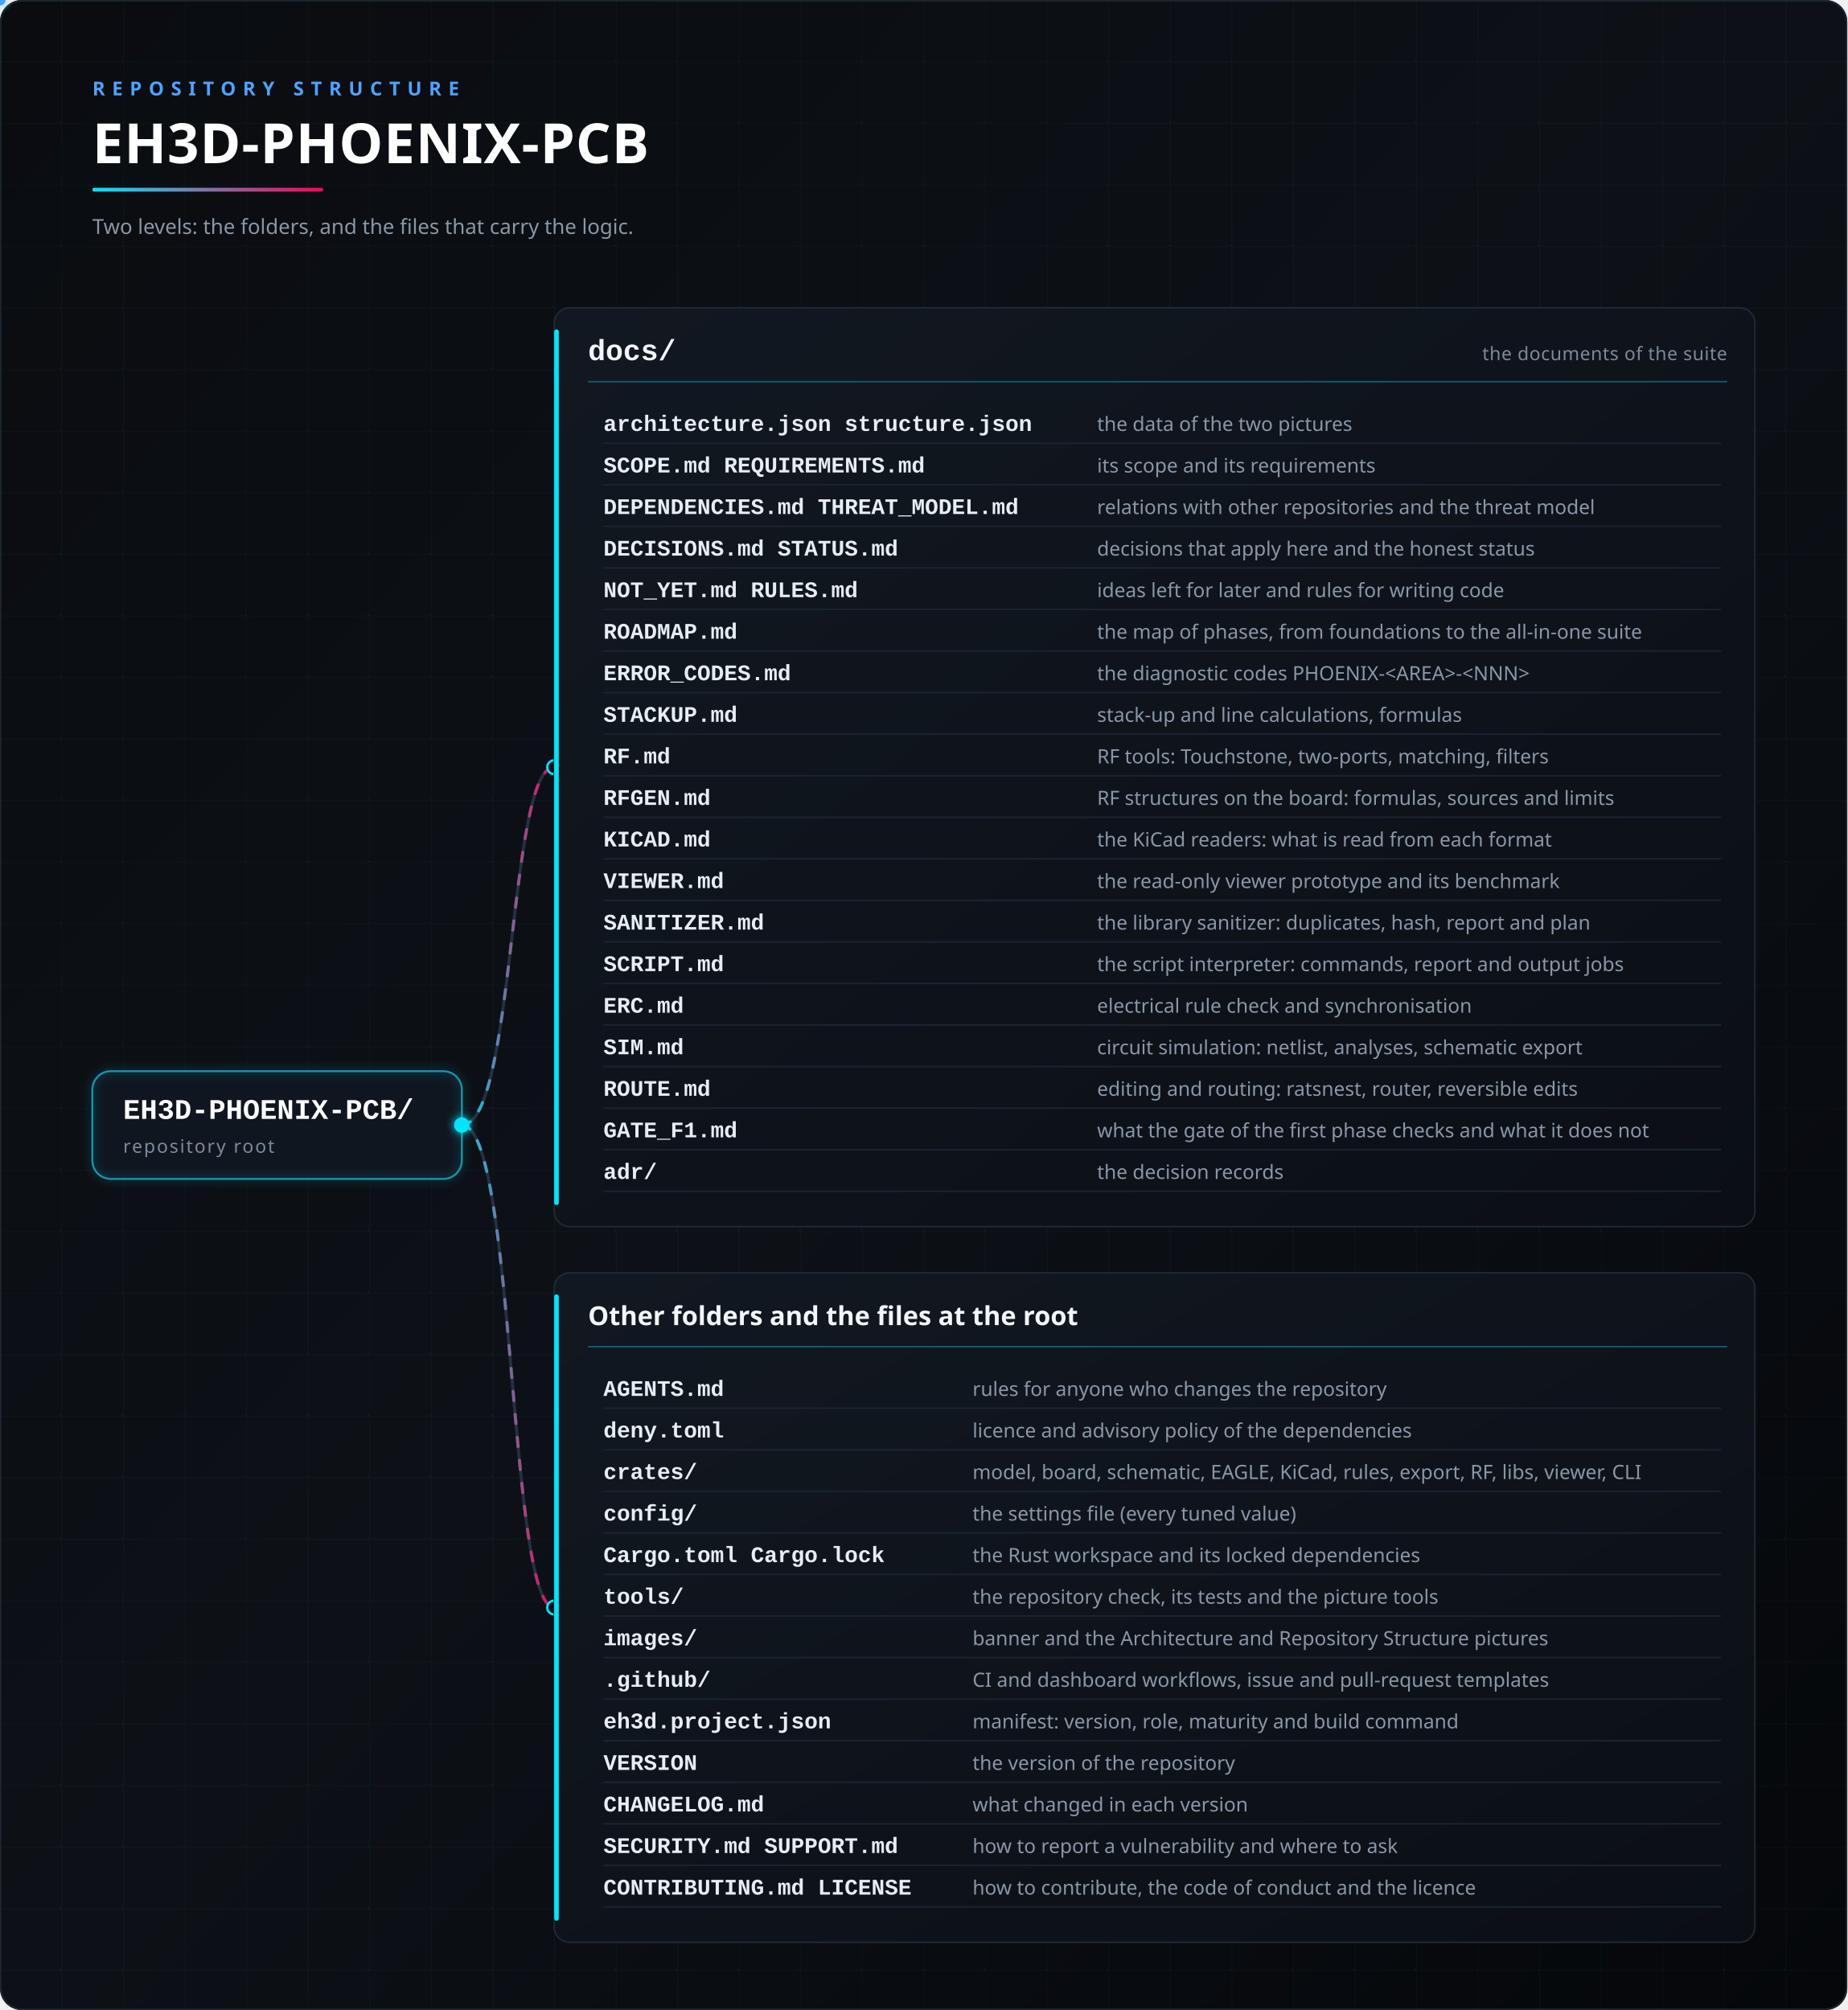
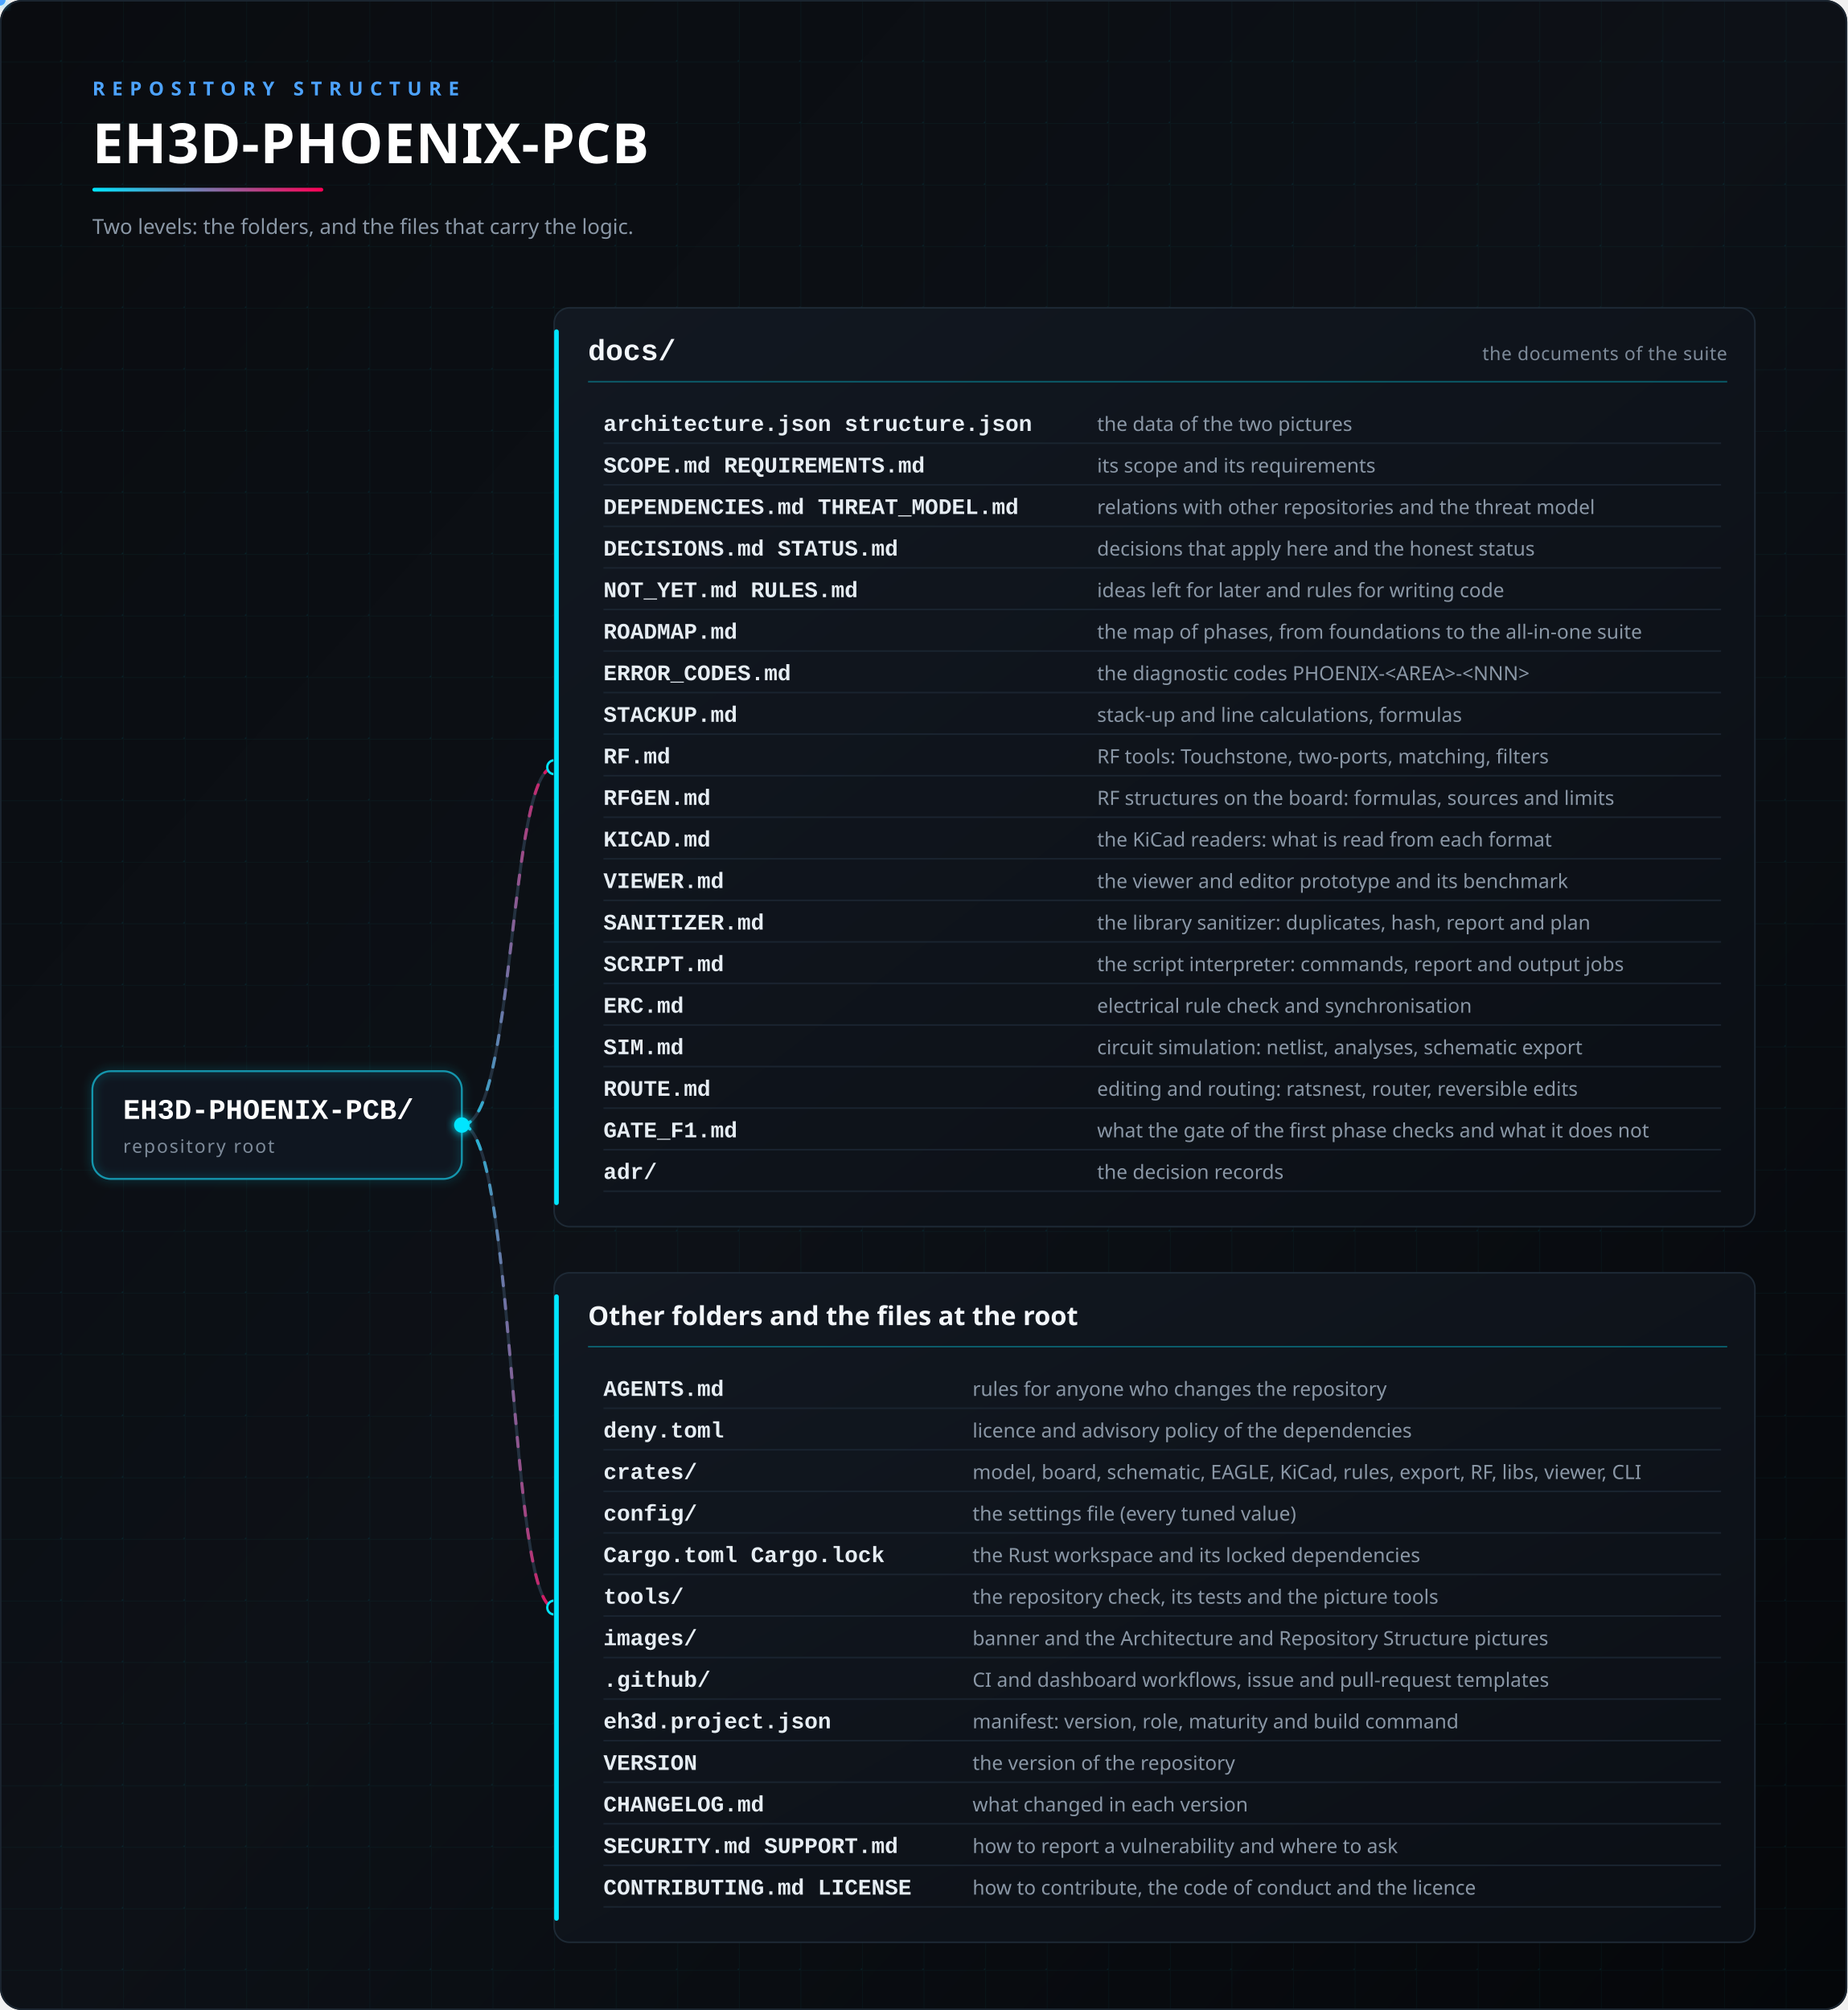
<svg xmlns="http://www.w3.org/2000/svg" viewBox="0 0 1200 1306" width="100%" role="img" aria-labelledby="t d">
  <defs>
    <linearGradient id="bg" x1="0" y1="0" x2="1" y2="1">
      <stop offset="0" stop-color="#0A0C10" />
      <stop offset="0.5" stop-color="#0D1117" />
      <stop offset="1" stop-color="#05070A" />
    </linearGradient>
    <linearGradient id="card" x1="0" y1="0" x2="1" y2="1">
      <stop offset="0" stop-color="#121821" />
      <stop offset="1" stop-color="#0B0F15" />
    </linearGradient>
    <linearGradient id="line" x1="0" y1="0" x2="1" y2="0">
      <stop offset="0" stop-color="#00E5FF" />
      <stop offset="1" stop-color="#FF0055" />
    </linearGradient>
    <filter id="glow" x="-50%" y="-50%" width="200%" height="200%">
      <feGaussianBlur stdDeviation="3" result="b" />
      <feMerge>
        <feMergeNode in="b" />
        <feMergeNode in="SourceGraphic" />
      </feMerge>
    </filter>
    <pattern id="grid" width="40" height="40" patternUnits="userSpaceOnUse">
      <path d="M40 0H0V40" fill="none" stroke="#00E5FF" stroke-opacity="0.035" />
      <circle cx="40" cy="40" r="1" fill="#00E5FF" fill-opacity="0.09" />
    </pattern>
  </defs>
  <rect width="1200" height="1306" rx="14" fill="url(#bg)" />
  <rect width="1200" height="1306" rx="14" fill="url(#grid)" />
  <rect x="0.5" y="0.5" width="1199" height="1305" rx="14" fill="none" stroke="#1B2530" />
  <text x="60" y="62" font-family="'Segoe UI','Noto Sans','Noto Sans CJK SC','Microsoft YaHei','Yu Gothic','Helvetica Neue',Helvetica,Arial,sans-serif" font-size="12.5" font-weight="600" fill="#4DA3FF" text-anchor="start" letter-spacing="4.5">REPOSITORY STRUCTURE</text>
  <text x="60" y="106" font-family="'Segoe UI','Noto Sans','Noto Sans CJK SC','Microsoft YaHei','Yu Gothic','Helvetica Neue',Helvetica,Arial,sans-serif" font-size="36" font-weight="700" fill="#FFFFFF" text-anchor="start" letter-spacing="0.5">EH3D-PHOENIX-PCB</text>
  <rect x="60" y="122" width="150" height="2.5" rx="1.25" fill="url(#line)">
    <animate attributeName="width" values="40;150;150" keyTimes="0;0.4;1" dur="3s" repeatCount="indefinite" />
  </rect>
  <text x="60" y="152" font-family="'Segoe UI','Noto Sans','Noto Sans CJK SC','Microsoft YaHei','Yu Gothic','Helvetica Neue',Helvetica,Arial,sans-serif" font-size="13.5" font-weight="400" fill="#8A97A6" text-anchor="start">Two levels: the folders, and the files that carry the logic.</text>
  <path id="c0" d="M300,731 C335,731 330,498.5 360,498.5" fill="none" stroke="#243140" stroke-width="2" />
  <path d="M300,731 C335,731 330,498.5 360,498.5" fill="none" stroke="url(#line)" stroke-width="2" stroke-linecap="round" stroke-dasharray="6 9" opacity="0.9">
    <animate attributeName="stroke-dashoffset" from="0" to="-30" dur="1.6s" repeatCount="indefinite" />
  </path>
  <circle cx="360" cy="498.5" r="4.5" fill="#0D1117" stroke="#00E5FF" stroke-width="1.5" />
  <path id="c1" d="M300,731 C335,731 330,1044.5 360,1044.5" fill="none" stroke="#243140" stroke-width="2" />
  <path d="M300,731 C335,731 330,1044.5 360,1044.5" fill="none" stroke="url(#line)" stroke-width="2" stroke-linecap="round" stroke-dasharray="6 9" opacity="0.9">
    <animate attributeName="stroke-dashoffset" from="0" to="-30" dur="1.6s" repeatCount="indefinite" />
  </path>
  <circle cx="360" cy="1044.5" r="4.5" fill="#0D1117" stroke="#00E5FF" stroke-width="1.5" />
  <circle r="3.5" fill="#00E5FF" filter="url(#glow)">
    <animateMotion dur="3.4s" repeatCount="indefinite">
      <mpath href="#c0" />
    </animateMotion>
  </circle>
  <circle r="3.5" fill="#4DA3FF" filter="url(#glow)">
    <animateMotion dur="4.2s" repeatCount="indefinite">
      <mpath href="#c1" />
    </animateMotion>
  </circle>
  <rect x="60" y="696" width="240" height="70" rx="12" fill="#0F1620" stroke="#2A3A4C" stroke-width="1.2" />
  <rect x="60" y="696" width="240" height="70" rx="12" fill="none" stroke="#00E5FF" stroke-opacity="0.5" stroke-width="1.2" filter="url(#glow)">
    <animate attributeName="stroke-opacity" values="0.15;0.6;0.15" dur="3.6s" repeatCount="indefinite" />
  </rect>
  <text x="80" y="727" font-family="'JetBrains Mono','Cascadia Code','SFMono-Regular',Consolas,'Liberation Mono',monospace" font-size="18.5" font-weight="700" fill="#FFFFFF" text-anchor="start">EH3D-PHOENIX-PCB/</text>
  <text x="80" y="749" font-family="'Segoe UI','Noto Sans','Noto Sans CJK SC','Microsoft YaHei','Yu Gothic','Helvetica Neue',Helvetica,Arial,sans-serif" font-size="12" font-weight="400" fill="#7D8A99" text-anchor="start" letter-spacing="1">repository root</text>
  <circle cx="300" cy="731" r="5" fill="#00E5FF" filter="url(#glow)" />
  <rect x="360" y="200" width="780" height="597" rx="10" fill="url(#card)" stroke="#1E2A36" stroke-width="1" />
  <rect x="360" y="214" width="3" height="569" rx="1.5" fill="#00E5FF">
    <animate attributeName="opacity" values="0.55;1;0.55" dur="4s" begin="0s" repeatCount="indefinite" />
  </rect>
  <text x="382" y="234" font-family="'JetBrains Mono','Cascadia Code','SFMono-Regular',Consolas,'Liberation Mono',monospace" font-size="19" font-weight="700" fill="#F2F6FA" text-anchor="start">docs/</text>
  <text x="1122" y="234" font-family="'Segoe UI','Noto Sans','Noto Sans CJK SC','Microsoft YaHei','Yu Gothic','Helvetica Neue',Helvetica,Arial,sans-serif" font-size="12" font-weight="400" fill="#7D8A99" text-anchor="end" letter-spacing="0.3">the documents of the suite</text>
  <line x1="382" y1="248" x2="1122" y2="248" stroke="#00E5FF" stroke-opacity="0.35" stroke-width="1" />
  <text x="392" y="280" font-family="'JetBrains Mono','Cascadia Code','SFMono-Regular',Consolas,'Liberation Mono',monospace" font-size="14.5" font-weight="600" fill="#E6EDF3" text-anchor="start">architecture.json  structure.json</text>
  <text x="712.67" y="280" font-family="'Segoe UI','Noto Sans','Noto Sans CJK SC','Microsoft YaHei','Yu Gothic','Helvetica Neue',Helvetica,Arial,sans-serif" font-size="12.8" font-weight="400" fill="#8A97A6" text-anchor="start">the data of the two pictures</text>
  <line x1="392" y1="288" x2="1118" y2="288" stroke="#1A2430" stroke-width="1" />
  <text x="392" y="307" font-family="'JetBrains Mono','Cascadia Code','SFMono-Regular',Consolas,'Liberation Mono',monospace" font-size="14.5" font-weight="600" fill="#E6EDF3" text-anchor="start">SCOPE.md  REQUIREMENTS.md</text>
  <text x="712.67" y="307" font-family="'Segoe UI','Noto Sans','Noto Sans CJK SC','Microsoft YaHei','Yu Gothic','Helvetica Neue',Helvetica,Arial,sans-serif" font-size="12.8" font-weight="400" fill="#8A97A6" text-anchor="start">its scope and its requirements</text>
  <line x1="392" y1="315" x2="1118" y2="315" stroke="#1A2430" stroke-width="1" />
  <text x="392" y="334" font-family="'JetBrains Mono','Cascadia Code','SFMono-Regular',Consolas,'Liberation Mono',monospace" font-size="14.5" font-weight="600" fill="#E6EDF3" text-anchor="start">DEPENDENCIES.md  THREAT_MODEL.md</text>
  <text x="712.67" y="334" font-family="'Segoe UI','Noto Sans','Noto Sans CJK SC','Microsoft YaHei','Yu Gothic','Helvetica Neue',Helvetica,Arial,sans-serif" font-size="12.8" font-weight="400" fill="#8A97A6" text-anchor="start">relations with other repositories and the threat model</text>
  <line x1="392" y1="342" x2="1118" y2="342" stroke="#1A2430" stroke-width="1" />
  <text x="392" y="361" font-family="'JetBrains Mono','Cascadia Code','SFMono-Regular',Consolas,'Liberation Mono',monospace" font-size="14.5" font-weight="600" fill="#E6EDF3" text-anchor="start">DECISIONS.md  STATUS.md</text>
  <text x="712.67" y="361" font-family="'Segoe UI','Noto Sans','Noto Sans CJK SC','Microsoft YaHei','Yu Gothic','Helvetica Neue',Helvetica,Arial,sans-serif" font-size="12.8" font-weight="400" fill="#8A97A6" text-anchor="start">decisions that apply here and the honest status</text>
  <line x1="392" y1="369" x2="1118" y2="369" stroke="#1A2430" stroke-width="1" />
  <text x="392" y="388" font-family="'JetBrains Mono','Cascadia Code','SFMono-Regular',Consolas,'Liberation Mono',monospace" font-size="14.5" font-weight="600" fill="#E6EDF3" text-anchor="start">NOT_YET.md  RULES.md</text>
  <text x="712.67" y="388" font-family="'Segoe UI','Noto Sans','Noto Sans CJK SC','Microsoft YaHei','Yu Gothic','Helvetica Neue',Helvetica,Arial,sans-serif" font-size="12.8" font-weight="400" fill="#8A97A6" text-anchor="start">ideas left for later and rules for writing code</text>
  <line x1="392" y1="396" x2="1118" y2="396" stroke="#1A2430" stroke-width="1" />
  <text x="392" y="415" font-family="'JetBrains Mono','Cascadia Code','SFMono-Regular',Consolas,'Liberation Mono',monospace" font-size="14.5" font-weight="600" fill="#E6EDF3" text-anchor="start">ROADMAP.md</text>
  <text x="712.67" y="415" font-family="'Segoe UI','Noto Sans','Noto Sans CJK SC','Microsoft YaHei','Yu Gothic','Helvetica Neue',Helvetica,Arial,sans-serif" font-size="12.8" font-weight="400" fill="#8A97A6" text-anchor="start">the map of phases, from foundations to the all-in-one suite</text>
  <line x1="392" y1="423" x2="1118" y2="423" stroke="#1A2430" stroke-width="1" />
  <text x="392" y="442" font-family="'JetBrains Mono','Cascadia Code','SFMono-Regular',Consolas,'Liberation Mono',monospace" font-size="14.5" font-weight="600" fill="#E6EDF3" text-anchor="start">ERROR_CODES.md</text>
  <text x="712.67" y="442" font-family="'Segoe UI','Noto Sans','Noto Sans CJK SC','Microsoft YaHei','Yu Gothic','Helvetica Neue',Helvetica,Arial,sans-serif" font-size="12.8" font-weight="400" fill="#8A97A6" text-anchor="start">the diagnostic codes PHOENIX-&lt;AREA&gt;-&lt;NNN&gt;</text>
  <line x1="392" y1="450" x2="1118" y2="450" stroke="#1A2430" stroke-width="1" />
  <text x="392" y="469" font-family="'JetBrains Mono','Cascadia Code','SFMono-Regular',Consolas,'Liberation Mono',monospace" font-size="14.5" font-weight="600" fill="#E6EDF3" text-anchor="start">STACKUP.md</text>
  <text x="712.67" y="469" font-family="'Segoe UI','Noto Sans','Noto Sans CJK SC','Microsoft YaHei','Yu Gothic','Helvetica Neue',Helvetica,Arial,sans-serif" font-size="12.8" font-weight="400" fill="#8A97A6" text-anchor="start">stack-up and line calculations, formulas</text>
  <line x1="392" y1="477" x2="1118" y2="477" stroke="#1A2430" stroke-width="1" />
  <text x="392" y="496" font-family="'JetBrains Mono','Cascadia Code','SFMono-Regular',Consolas,'Liberation Mono',monospace" font-size="14.5" font-weight="600" fill="#E6EDF3" text-anchor="start">RF.md</text>
  <text x="712.67" y="496" font-family="'Segoe UI','Noto Sans','Noto Sans CJK SC','Microsoft YaHei','Yu Gothic','Helvetica Neue',Helvetica,Arial,sans-serif" font-size="12.8" font-weight="400" fill="#8A97A6" text-anchor="start">RF tools: Touchstone, two-ports, matching, filters</text>
  <line x1="392" y1="504" x2="1118" y2="504" stroke="#1A2430" stroke-width="1" />
  <text x="392" y="523" font-family="'JetBrains Mono','Cascadia Code','SFMono-Regular',Consolas,'Liberation Mono',monospace" font-size="14.5" font-weight="600" fill="#E6EDF3" text-anchor="start">RFGEN.md</text>
  <text x="712.67" y="523" font-family="'Segoe UI','Noto Sans','Noto Sans CJK SC','Microsoft YaHei','Yu Gothic','Helvetica Neue',Helvetica,Arial,sans-serif" font-size="12.8" font-weight="400" fill="#8A97A6" text-anchor="start">RF structures on the board: formulas, sources and limits</text>
  <line x1="392" y1="531" x2="1118" y2="531" stroke="#1A2430" stroke-width="1" />
  <text x="392" y="550" font-family="'JetBrains Mono','Cascadia Code','SFMono-Regular',Consolas,'Liberation Mono',monospace" font-size="14.5" font-weight="600" fill="#E6EDF3" text-anchor="start">KICAD.md</text>
  <text x="712.67" y="550" font-family="'Segoe UI','Noto Sans','Noto Sans CJK SC','Microsoft YaHei','Yu Gothic','Helvetica Neue',Helvetica,Arial,sans-serif" font-size="12.8" font-weight="400" fill="#8A97A6" text-anchor="start">the KiCad readers: what is read from each format</text>
  <line x1="392" y1="558" x2="1118" y2="558" stroke="#1A2430" stroke-width="1" />
  <text x="392" y="577" font-family="'JetBrains Mono','Cascadia Code','SFMono-Regular',Consolas,'Liberation Mono',monospace" font-size="14.5" font-weight="600" fill="#E6EDF3" text-anchor="start">VIEWER.md</text>
-   <text x="712.67" y="577" font-family="'Segoe UI','Noto Sans','Noto Sans CJK SC','Microsoft YaHei','Yu Gothic','Helvetica Neue',Helvetica,Arial,sans-serif" font-size="12.8" font-weight="400" fill="#8A97A6" text-anchor="start">the read-only viewer prototype and its benchmark</text>
+   <text x="712.67" y="577" font-family="'Segoe UI','Noto Sans','Noto Sans CJK SC','Microsoft YaHei','Yu Gothic','Helvetica Neue',Helvetica,Arial,sans-serif" font-size="12.8" font-weight="400" fill="#8A97A6" text-anchor="start">the viewer and editor prototype and its benchmark</text>
  <line x1="392" y1="585" x2="1118" y2="585" stroke="#1A2430" stroke-width="1" />
  <text x="392" y="604" font-family="'JetBrains Mono','Cascadia Code','SFMono-Regular',Consolas,'Liberation Mono',monospace" font-size="14.5" font-weight="600" fill="#E6EDF3" text-anchor="start">SANITIZER.md</text>
  <text x="712.67" y="604" font-family="'Segoe UI','Noto Sans','Noto Sans CJK SC','Microsoft YaHei','Yu Gothic','Helvetica Neue',Helvetica,Arial,sans-serif" font-size="12.8" font-weight="400" fill="#8A97A6" text-anchor="start">the library sanitizer: duplicates, hash, report and plan</text>
  <line x1="392" y1="612" x2="1118" y2="612" stroke="#1A2430" stroke-width="1" />
  <text x="392" y="631" font-family="'JetBrains Mono','Cascadia Code','SFMono-Regular',Consolas,'Liberation Mono',monospace" font-size="14.5" font-weight="600" fill="#E6EDF3" text-anchor="start">SCRIPT.md</text>
  <text x="712.67" y="631" font-family="'Segoe UI','Noto Sans','Noto Sans CJK SC','Microsoft YaHei','Yu Gothic','Helvetica Neue',Helvetica,Arial,sans-serif" font-size="12.8" font-weight="400" fill="#8A97A6" text-anchor="start">the script interpreter: commands, report and output jobs</text>
  <line x1="392" y1="639" x2="1118" y2="639" stroke="#1A2430" stroke-width="1" />
  <text x="392" y="658" font-family="'JetBrains Mono','Cascadia Code','SFMono-Regular',Consolas,'Liberation Mono',monospace" font-size="14.5" font-weight="600" fill="#E6EDF3" text-anchor="start">ERC.md</text>
  <text x="712.67" y="658" font-family="'Segoe UI','Noto Sans','Noto Sans CJK SC','Microsoft YaHei','Yu Gothic','Helvetica Neue',Helvetica,Arial,sans-serif" font-size="12.8" font-weight="400" fill="#8A97A6" text-anchor="start">electrical rule check and synchronisation</text>
  <line x1="392" y1="666" x2="1118" y2="666" stroke="#1A2430" stroke-width="1" />
  <text x="392" y="685" font-family="'JetBrains Mono','Cascadia Code','SFMono-Regular',Consolas,'Liberation Mono',monospace" font-size="14.5" font-weight="600" fill="#E6EDF3" text-anchor="start">SIM.md</text>
  <text x="712.67" y="685" font-family="'Segoe UI','Noto Sans','Noto Sans CJK SC','Microsoft YaHei','Yu Gothic','Helvetica Neue',Helvetica,Arial,sans-serif" font-size="12.8" font-weight="400" fill="#8A97A6" text-anchor="start">circuit simulation: netlist, analyses, schematic export</text>
  <line x1="392" y1="693" x2="1118" y2="693" stroke="#1A2430" stroke-width="1" />
  <text x="392" y="712" font-family="'JetBrains Mono','Cascadia Code','SFMono-Regular',Consolas,'Liberation Mono',monospace" font-size="14.5" font-weight="600" fill="#E6EDF3" text-anchor="start">ROUTE.md</text>
  <text x="712.67" y="712" font-family="'Segoe UI','Noto Sans','Noto Sans CJK SC','Microsoft YaHei','Yu Gothic','Helvetica Neue',Helvetica,Arial,sans-serif" font-size="12.8" font-weight="400" fill="#8A97A6" text-anchor="start">editing and routing: ratsnest, router, reversible edits</text>
  <line x1="392" y1="720" x2="1118" y2="720" stroke="#1A2430" stroke-width="1" />
  <text x="392" y="739" font-family="'JetBrains Mono','Cascadia Code','SFMono-Regular',Consolas,'Liberation Mono',monospace" font-size="14.5" font-weight="600" fill="#E6EDF3" text-anchor="start">GATE_F1.md</text>
  <text x="712.67" y="739" font-family="'Segoe UI','Noto Sans','Noto Sans CJK SC','Microsoft YaHei','Yu Gothic','Helvetica Neue',Helvetica,Arial,sans-serif" font-size="12.8" font-weight="400" fill="#8A97A6" text-anchor="start">what the gate of the first phase checks and what it does not</text>
  <line x1="392" y1="747" x2="1118" y2="747" stroke="#1A2430" stroke-width="1" />
  <text x="392" y="766" font-family="'JetBrains Mono','Cascadia Code','SFMono-Regular',Consolas,'Liberation Mono',monospace" font-size="14.5" font-weight="600" fill="#E6EDF3" text-anchor="start">adr/</text>
  <text x="712.67" y="766" font-family="'Segoe UI','Noto Sans','Noto Sans CJK SC','Microsoft YaHei','Yu Gothic','Helvetica Neue',Helvetica,Arial,sans-serif" font-size="12.8" font-weight="400" fill="#8A97A6" text-anchor="start">the decision records</text>
  <line x1="392" y1="774" x2="1118" y2="774" stroke="#1A2430" stroke-width="1" />
  <rect x="360" y="827" width="780" height="435" rx="10" fill="url(#card)" stroke="#1E2A36" stroke-width="1" />
  <rect x="360" y="841" width="3" height="407" rx="1.5" fill="#00E5FF">
    <animate attributeName="opacity" values="0.55;1;0.55" dur="4s" begin="0.6s" repeatCount="indefinite" />
  </rect>
  <text x="382" y="861" font-family="'Segoe UI','Noto Sans','Noto Sans CJK SC','Microsoft YaHei','Yu Gothic','Helvetica Neue',Helvetica,Arial,sans-serif" font-size="17" font-weight="700" fill="#F2F6FA" text-anchor="start">Other folders and the files at the root</text>
  <line x1="382" y1="875" x2="1122" y2="875" stroke="#00E5FF" stroke-opacity="0.35" stroke-width="1" />
  <text x="392" y="907" font-family="'JetBrains Mono','Cascadia Code','SFMono-Regular',Consolas,'Liberation Mono',monospace" font-size="14.5" font-weight="600" fill="#E6EDF3" text-anchor="start">AGENTS.md</text>
  <text x="631.76" y="907" font-family="'Segoe UI','Noto Sans','Noto Sans CJK SC','Microsoft YaHei','Yu Gothic','Helvetica Neue',Helvetica,Arial,sans-serif" font-size="12.8" font-weight="400" fill="#8A97A6" text-anchor="start">rules for anyone who changes the repository</text>
  <line x1="392" y1="915" x2="1118" y2="915" stroke="#1A2430" stroke-width="1" />
  <text x="392" y="934" font-family="'JetBrains Mono','Cascadia Code','SFMono-Regular',Consolas,'Liberation Mono',monospace" font-size="14.5" font-weight="600" fill="#E6EDF3" text-anchor="start">deny.toml</text>
  <text x="631.76" y="934" font-family="'Segoe UI','Noto Sans','Noto Sans CJK SC','Microsoft YaHei','Yu Gothic','Helvetica Neue',Helvetica,Arial,sans-serif" font-size="12.8" font-weight="400" fill="#8A97A6" text-anchor="start">licence and advisory policy of the dependencies</text>
  <line x1="392" y1="942" x2="1118" y2="942" stroke="#1A2430" stroke-width="1" />
  <text x="392" y="961" font-family="'JetBrains Mono','Cascadia Code','SFMono-Regular',Consolas,'Liberation Mono',monospace" font-size="14.5" font-weight="600" fill="#E6EDF3" text-anchor="start">crates/</text>
  <text x="631.76" y="961" font-family="'Segoe UI','Noto Sans','Noto Sans CJK SC','Microsoft YaHei','Yu Gothic','Helvetica Neue',Helvetica,Arial,sans-serif" font-size="12.8" font-weight="400" fill="#8A97A6" text-anchor="start">model, board, schematic, EAGLE, KiCad, rules, export, RF, libs, viewer, CLI</text>
  <line x1="392" y1="969" x2="1118" y2="969" stroke="#1A2430" stroke-width="1" />
  <text x="392" y="988" font-family="'JetBrains Mono','Cascadia Code','SFMono-Regular',Consolas,'Liberation Mono',monospace" font-size="14.5" font-weight="600" fill="#E6EDF3" text-anchor="start">config/</text>
  <text x="631.76" y="988" font-family="'Segoe UI','Noto Sans','Noto Sans CJK SC','Microsoft YaHei','Yu Gothic','Helvetica Neue',Helvetica,Arial,sans-serif" font-size="12.8" font-weight="400" fill="#8A97A6" text-anchor="start">the settings file (every tuned value)</text>
  <line x1="392" y1="996" x2="1118" y2="996" stroke="#1A2430" stroke-width="1" />
  <text x="392" y="1015" font-family="'JetBrains Mono','Cascadia Code','SFMono-Regular',Consolas,'Liberation Mono',monospace" font-size="14.5" font-weight="600" fill="#E6EDF3" text-anchor="start">Cargo.toml  Cargo.lock</text>
  <text x="631.76" y="1015" font-family="'Segoe UI','Noto Sans','Noto Sans CJK SC','Microsoft YaHei','Yu Gothic','Helvetica Neue',Helvetica,Arial,sans-serif" font-size="12.8" font-weight="400" fill="#8A97A6" text-anchor="start">the Rust workspace and its locked dependencies</text>
  <line x1="392" y1="1023" x2="1118" y2="1023" stroke="#1A2430" stroke-width="1" />
  <text x="392" y="1042" font-family="'JetBrains Mono','Cascadia Code','SFMono-Regular',Consolas,'Liberation Mono',monospace" font-size="14.5" font-weight="600" fill="#E6EDF3" text-anchor="start">tools/</text>
  <text x="631.76" y="1042" font-family="'Segoe UI','Noto Sans','Noto Sans CJK SC','Microsoft YaHei','Yu Gothic','Helvetica Neue',Helvetica,Arial,sans-serif" font-size="12.8" font-weight="400" fill="#8A97A6" text-anchor="start">the repository check, its tests and the picture tools</text>
  <line x1="392" y1="1050" x2="1118" y2="1050" stroke="#1A2430" stroke-width="1" />
  <text x="392" y="1069" font-family="'JetBrains Mono','Cascadia Code','SFMono-Regular',Consolas,'Liberation Mono',monospace" font-size="14.5" font-weight="600" fill="#E6EDF3" text-anchor="start">images/</text>
  <text x="631.76" y="1069" font-family="'Segoe UI','Noto Sans','Noto Sans CJK SC','Microsoft YaHei','Yu Gothic','Helvetica Neue',Helvetica,Arial,sans-serif" font-size="12.8" font-weight="400" fill="#8A97A6" text-anchor="start">banner and the Architecture and Repository Structure pictures</text>
  <line x1="392" y1="1077" x2="1118" y2="1077" stroke="#1A2430" stroke-width="1" />
  <text x="392" y="1096" font-family="'JetBrains Mono','Cascadia Code','SFMono-Regular',Consolas,'Liberation Mono',monospace" font-size="14.5" font-weight="600" fill="#E6EDF3" text-anchor="start">.github/</text>
  <text x="631.76" y="1096" font-family="'Segoe UI','Noto Sans','Noto Sans CJK SC','Microsoft YaHei','Yu Gothic','Helvetica Neue',Helvetica,Arial,sans-serif" font-size="12.8" font-weight="400" fill="#8A97A6" text-anchor="start">CI and dashboard workflows, issue and pull-request templates</text>
  <line x1="392" y1="1104" x2="1118" y2="1104" stroke="#1A2430" stroke-width="1" />
  <text x="392" y="1123" font-family="'JetBrains Mono','Cascadia Code','SFMono-Regular',Consolas,'Liberation Mono',monospace" font-size="14.5" font-weight="600" fill="#E6EDF3" text-anchor="start">eh3d.project.json</text>
  <text x="631.76" y="1123" font-family="'Segoe UI','Noto Sans','Noto Sans CJK SC','Microsoft YaHei','Yu Gothic','Helvetica Neue',Helvetica,Arial,sans-serif" font-size="12.8" font-weight="400" fill="#8A97A6" text-anchor="start">manifest: version, role, maturity and build command</text>
  <line x1="392" y1="1131" x2="1118" y2="1131" stroke="#1A2430" stroke-width="1" />
  <text x="392" y="1150" font-family="'JetBrains Mono','Cascadia Code','SFMono-Regular',Consolas,'Liberation Mono',monospace" font-size="14.5" font-weight="600" fill="#E6EDF3" text-anchor="start">VERSION</text>
  <text x="631.76" y="1150" font-family="'Segoe UI','Noto Sans','Noto Sans CJK SC','Microsoft YaHei','Yu Gothic','Helvetica Neue',Helvetica,Arial,sans-serif" font-size="12.8" font-weight="400" fill="#8A97A6" text-anchor="start">the version of the repository</text>
  <line x1="392" y1="1158" x2="1118" y2="1158" stroke="#1A2430" stroke-width="1" />
  <text x="392" y="1177" font-family="'JetBrains Mono','Cascadia Code','SFMono-Regular',Consolas,'Liberation Mono',monospace" font-size="14.5" font-weight="600" fill="#E6EDF3" text-anchor="start">CHANGELOG.md</text>
  <text x="631.76" y="1177" font-family="'Segoe UI','Noto Sans','Noto Sans CJK SC','Microsoft YaHei','Yu Gothic','Helvetica Neue',Helvetica,Arial,sans-serif" font-size="12.8" font-weight="400" fill="#8A97A6" text-anchor="start">what changed in each version</text>
  <line x1="392" y1="1185" x2="1118" y2="1185" stroke="#1A2430" stroke-width="1" />
  <text x="392" y="1204" font-family="'JetBrains Mono','Cascadia Code','SFMono-Regular',Consolas,'Liberation Mono',monospace" font-size="14.5" font-weight="600" fill="#E6EDF3" text-anchor="start">SECURITY.md  SUPPORT.md</text>
  <text x="631.76" y="1204" font-family="'Segoe UI','Noto Sans','Noto Sans CJK SC','Microsoft YaHei','Yu Gothic','Helvetica Neue',Helvetica,Arial,sans-serif" font-size="12.8" font-weight="400" fill="#8A97A6" text-anchor="start">how to report a vulnerability and where to ask</text>
  <line x1="392" y1="1212" x2="1118" y2="1212" stroke="#1A2430" stroke-width="1" />
  <text x="392" y="1231" font-family="'JetBrains Mono','Cascadia Code','SFMono-Regular',Consolas,'Liberation Mono',monospace" font-size="14.5" font-weight="600" fill="#E6EDF3" text-anchor="start">CONTRIBUTING.md  LICENSE</text>
  <text x="631.76" y="1231" font-family="'Segoe UI','Noto Sans','Noto Sans CJK SC','Microsoft YaHei','Yu Gothic','Helvetica Neue',Helvetica,Arial,sans-serif" font-size="12.8" font-weight="400" fill="#8A97A6" text-anchor="start">how to contribute, the code of conduct and the licence</text>
  <line x1="392" y1="1239" x2="1118" y2="1239" stroke="#1A2430" stroke-width="1" />
</svg>
